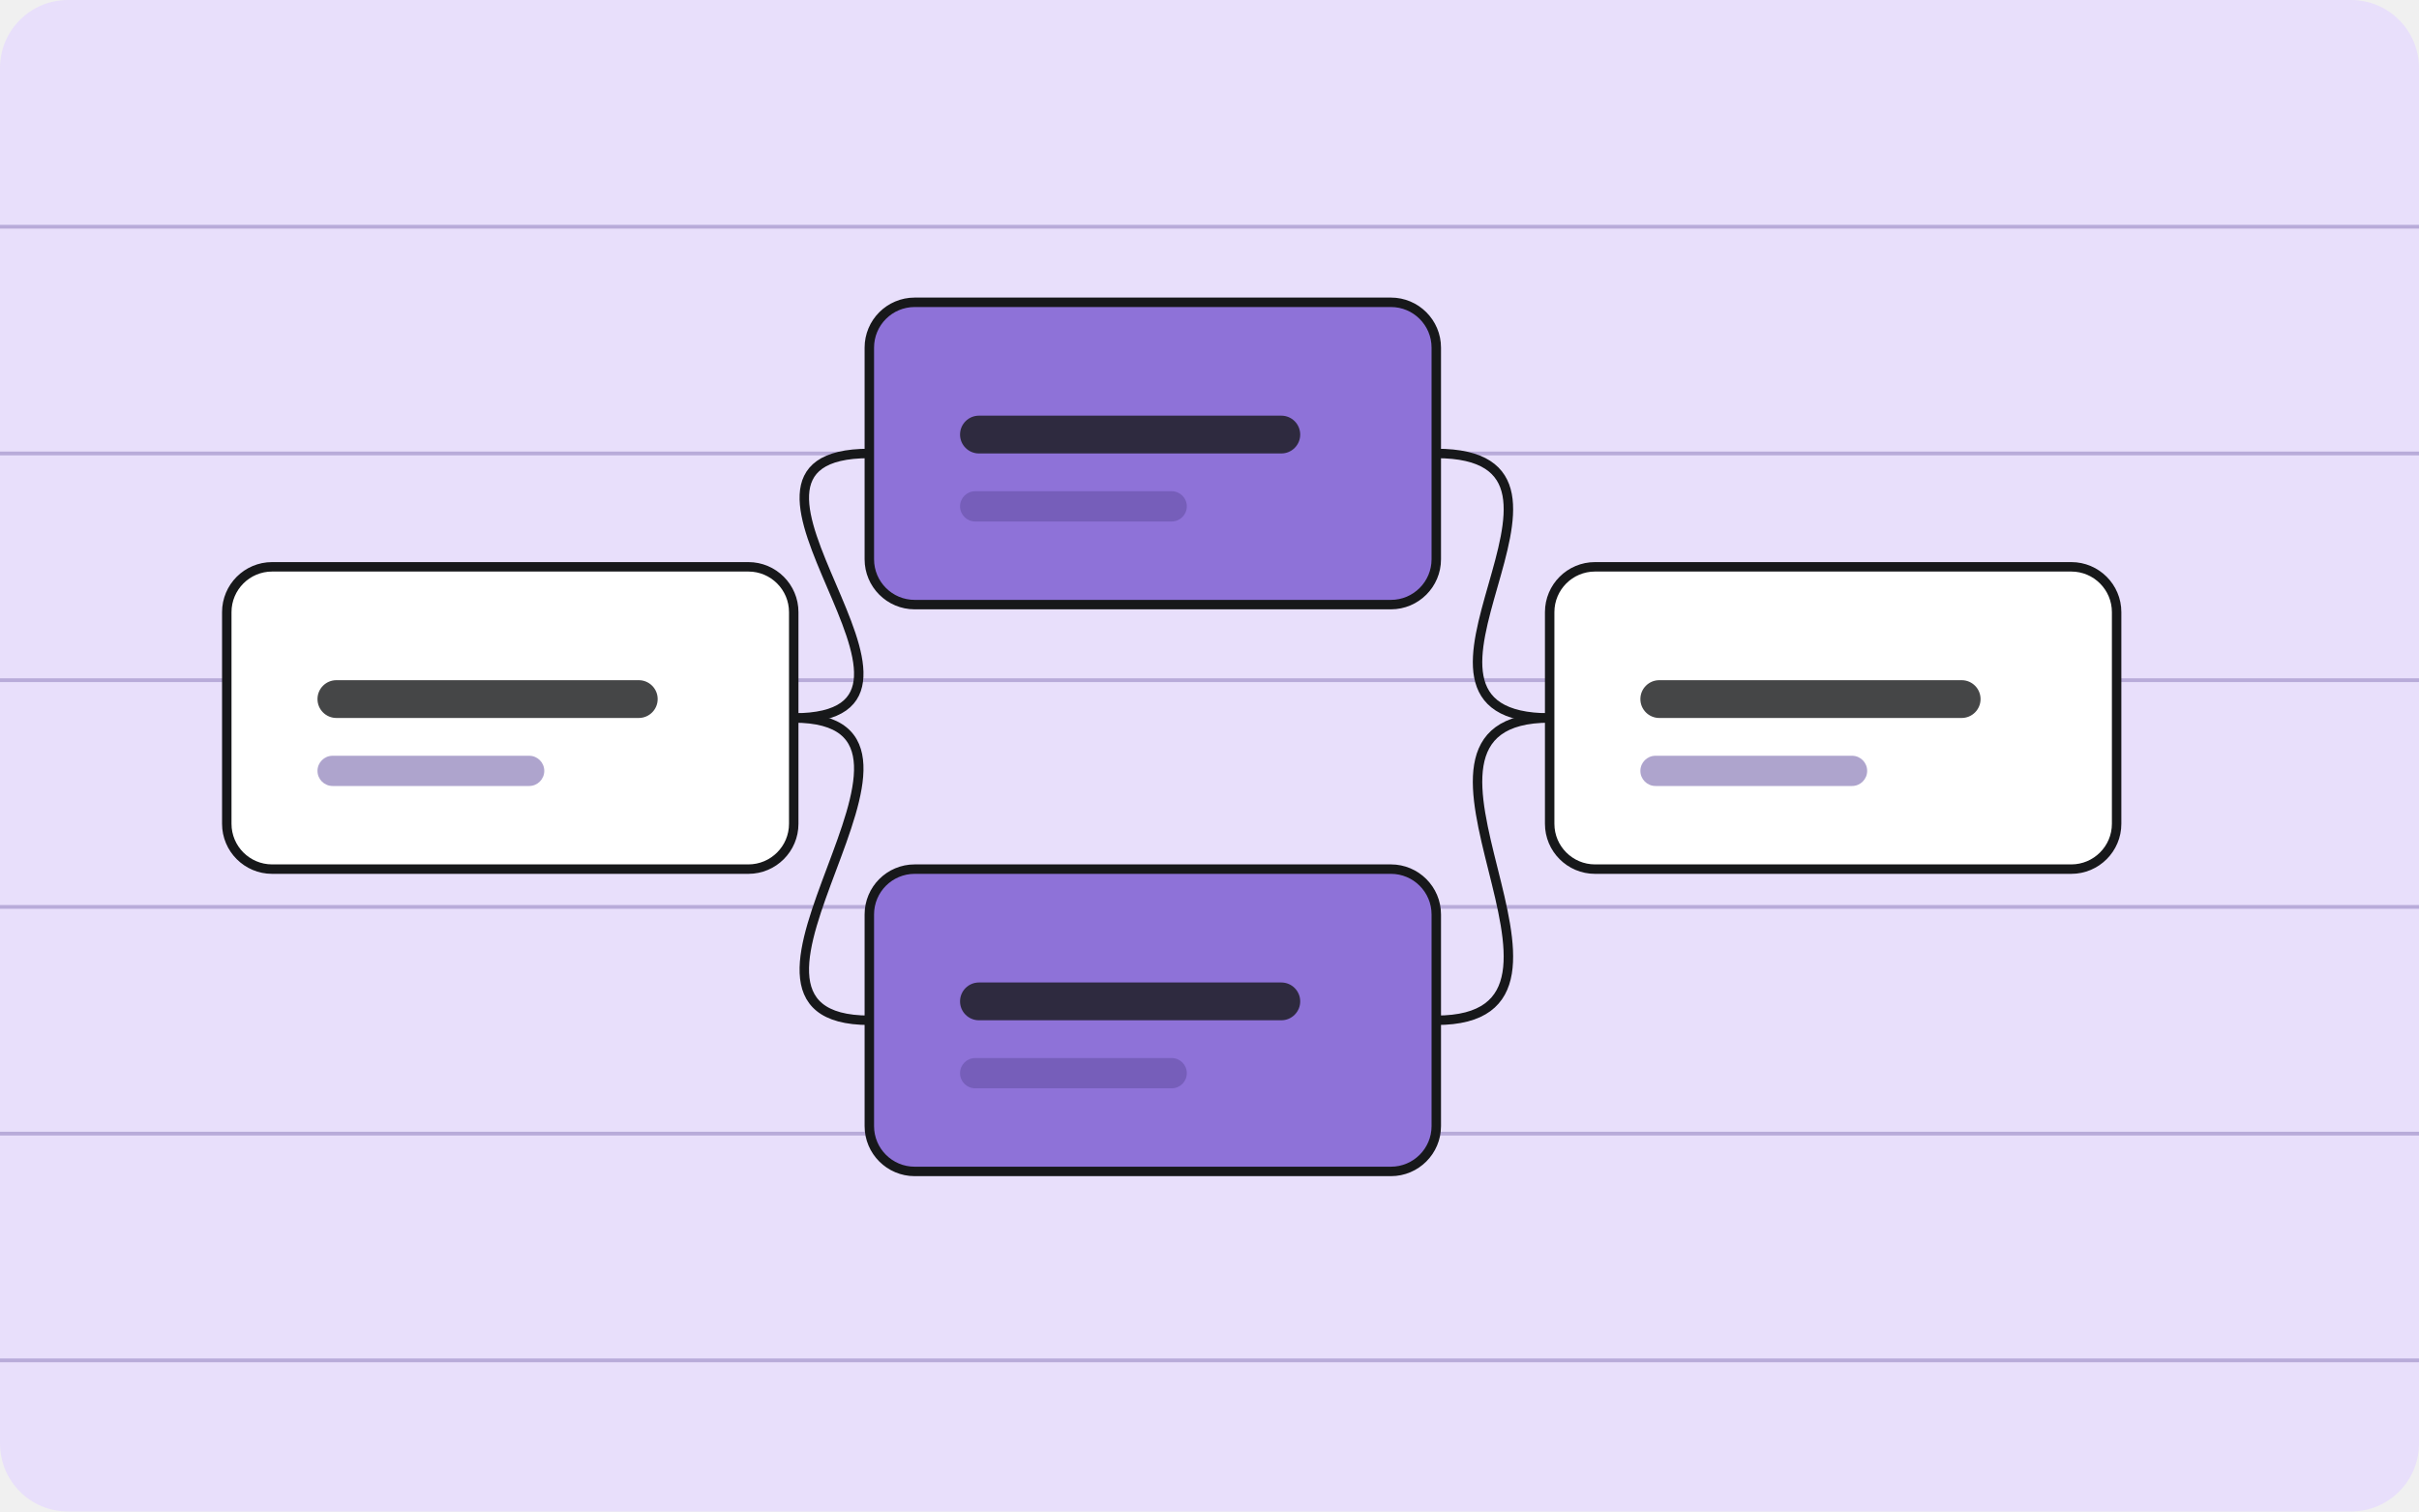
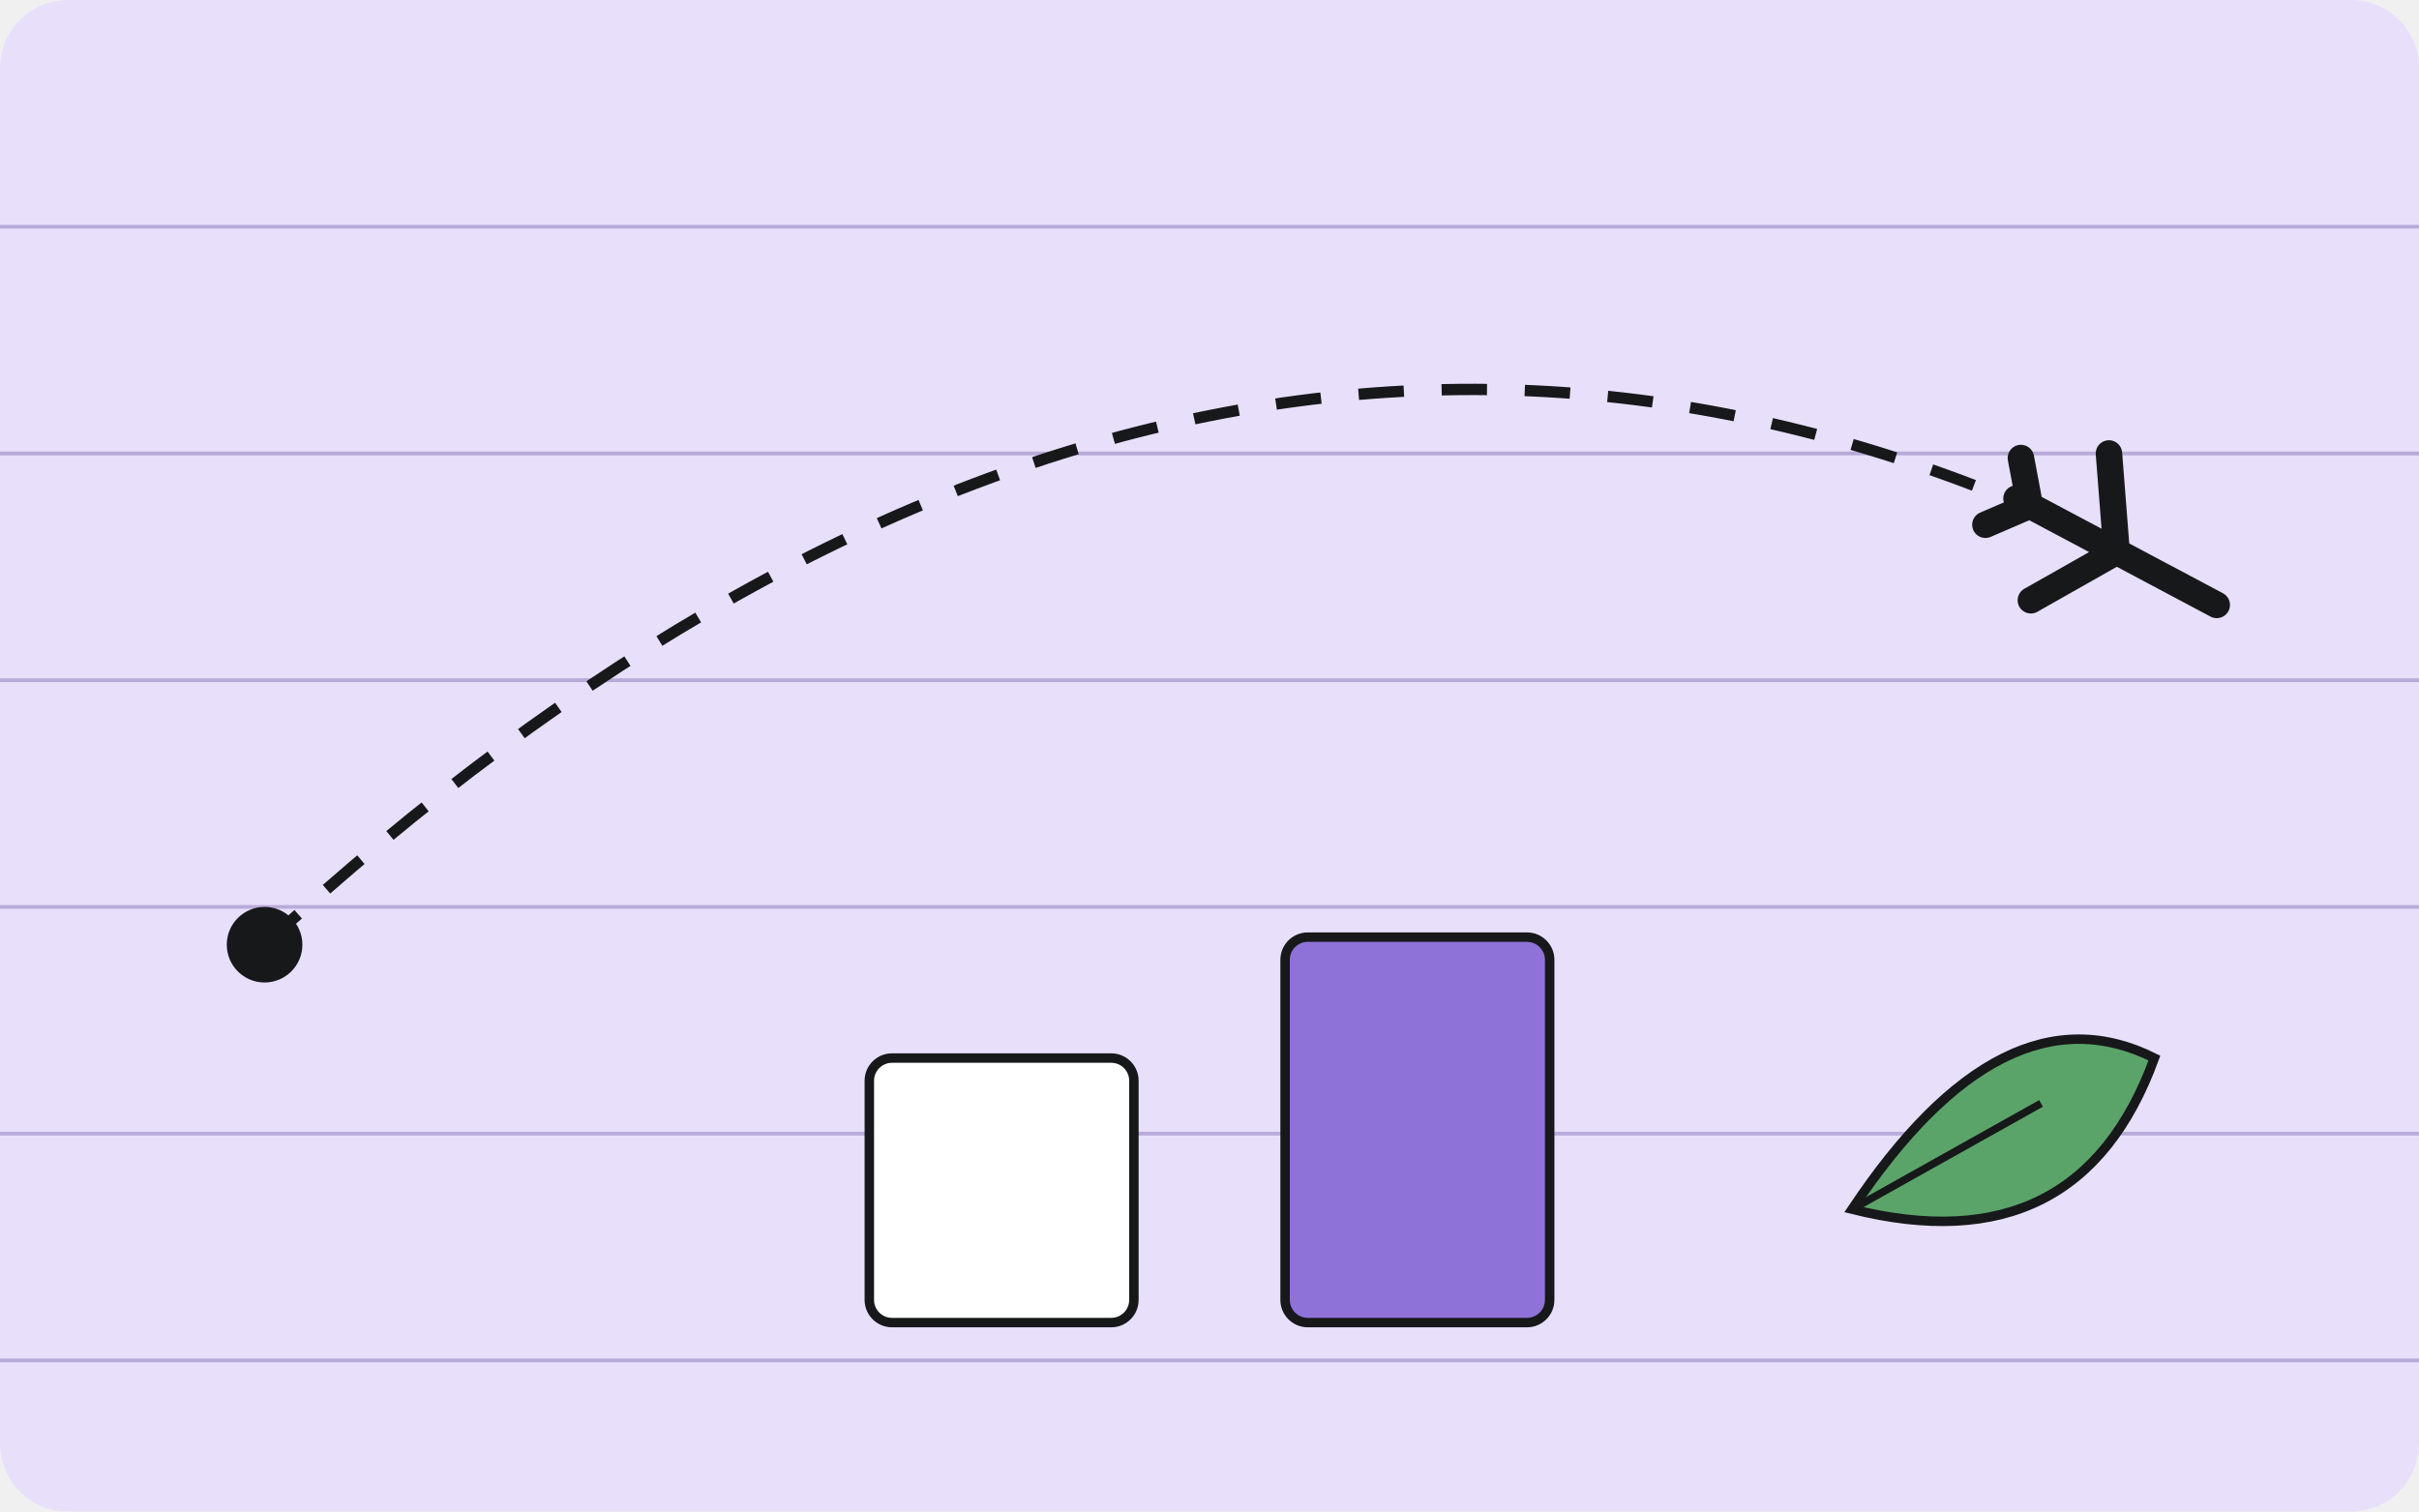
<svg xmlns="http://www.w3.org/2000/svg" viewBox="0 0 640 400" width="640" height="400" role="img" aria-hidden="true">
  <rect width="640" height="400" rx="18" fill="#e8dffb" />
  <g opacity="0.35" stroke="#5f4a9c" stroke-width="1">
    <line x1="0" y1="60" x2="640" y2="60" />
    <line x1="0" y1="120" x2="640" y2="120" />
    <line x1="0" y1="180" x2="640" y2="180" />
    <line x1="0" y1="240" x2="640" y2="240" />
    <line x1="0" y1="300" x2="640" y2="300" />
    <line x1="0" y1="360" x2="640" y2="360" />
  </g>
-   <path d="M210,190 C260,190 180,120 230,120" fill="none" stroke="#17181a" stroke-width="2.5" />
-   <path d="M210,190 C260,190 180,270 230,270" fill="none" stroke="#17181a" stroke-width="2.5" />
-   <path d="M380,120 C430,120 360,190 410,190" fill="none" stroke="#17181a" stroke-width="2.5" />
-   <path d="M380,270 C430,270 360,190 410,190" fill="none" stroke="#17181a" stroke-width="2.5" />
-   <rect x="60" y="150" width="150" height="80" rx="12" fill="#ffffff" stroke="#17181a" stroke-width="2.5" />
-   <rect x="84" y="180" width="90" height="10" rx="5" fill="#17181a" fill-opacity="0.8" />
-   <rect x="84" y="200" width="60" height="8" rx="4" fill="#5f4a9c" fill-opacity="0.5" />
-   <rect x="230" y="80" width="150" height="80" rx="12" fill="#8e72d8" stroke="#17181a" stroke-width="2.5" />
-   <rect x="254" y="110" width="90" height="10" rx="5" fill="#17181a" fill-opacity="0.8" />
-   <rect x="254" y="130" width="60" height="8" rx="4" fill="#5f4a9c" fill-opacity="0.5" />
-   <rect x="230" y="230" width="150" height="80" rx="12" fill="#8e72d8" stroke="#17181a" stroke-width="2.5" />
-   <rect x="254" y="260" width="90" height="10" rx="5" fill="#17181a" fill-opacity="0.8" />
-   <rect x="254" y="280" width="60" height="8" rx="4" fill="#5f4a9c" fill-opacity="0.5" />
-   <rect x="410" y="150" width="150" height="80" rx="12" fill="#ffffff" stroke="#17181a" stroke-width="2.5" />
-   <rect x="434" y="180" width="90" height="10" rx="5" fill="#17181a" fill-opacity="0.8" />
-   <rect x="434" y="200" width="60" height="8" rx="4" fill="#5f4a9c" fill-opacity="0.5" />
+   <path d="M70,250 Q320,20 570,150" fill="none" stroke="#17181a" stroke-width="3" stroke-dasharray="12 10" />
+   <g transform="translate(560,146) rotate(28)">
+     <path d="M-30,0 L30,0 M0,0 L-14,-22 M0,0 L-14,22 M-26,0 L-34,-10 M-26,0 L-34,10" stroke="#17181a" stroke-width="7" stroke-linecap="round" />
+   </g>
+   <circle cx="70" cy="250" r="10" fill="#17181a" />
+   <rect x="230" y="280" width="70" height="70" rx="6" fill="#ffffff" stroke="#17181a" stroke-width="2.5" />
+   <rect x="340" y="248" width="70" height="102" rx="6" fill="#8e72d8" stroke="#17181a" stroke-width="2.5" />
+   <path d="M490,320 q40,-60 80,-40 q-20,55 -80,40z" fill="#5aa469" stroke="#17181a" stroke-width="2.5" />
+   <line x1="490" y1="320" x2="540" y2="292" stroke="#17181a" stroke-width="2" />
</svg>
